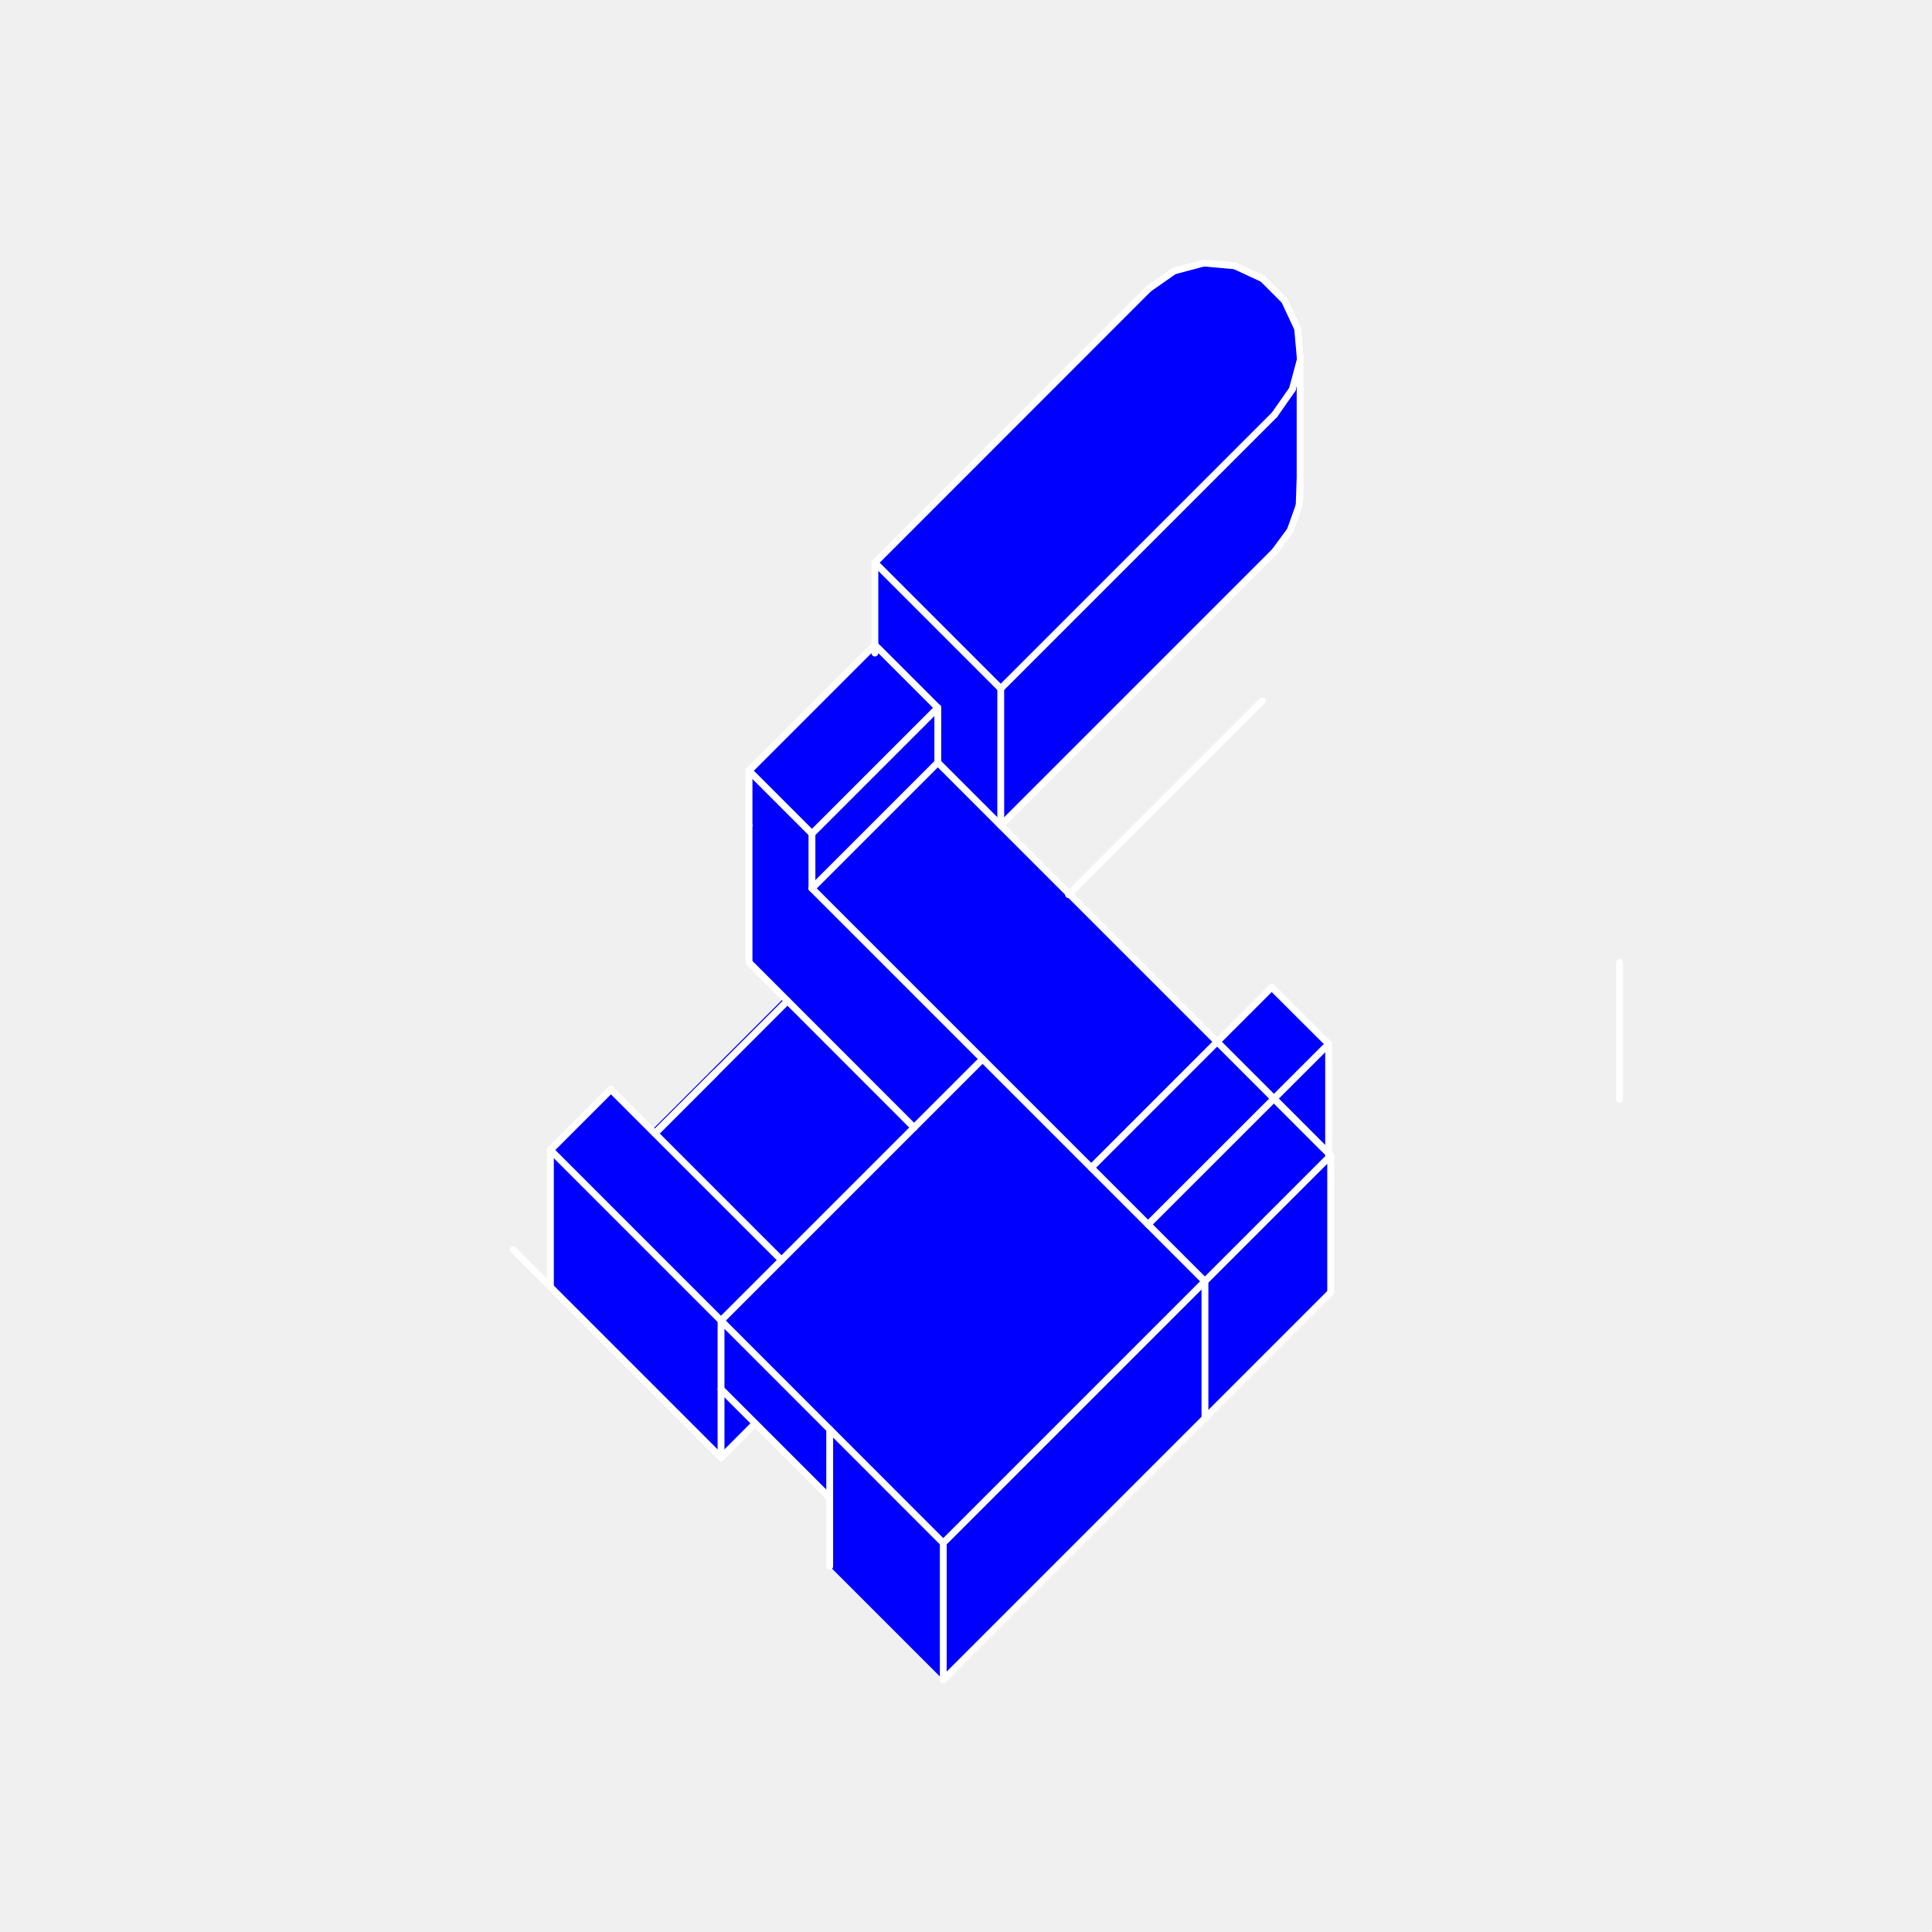
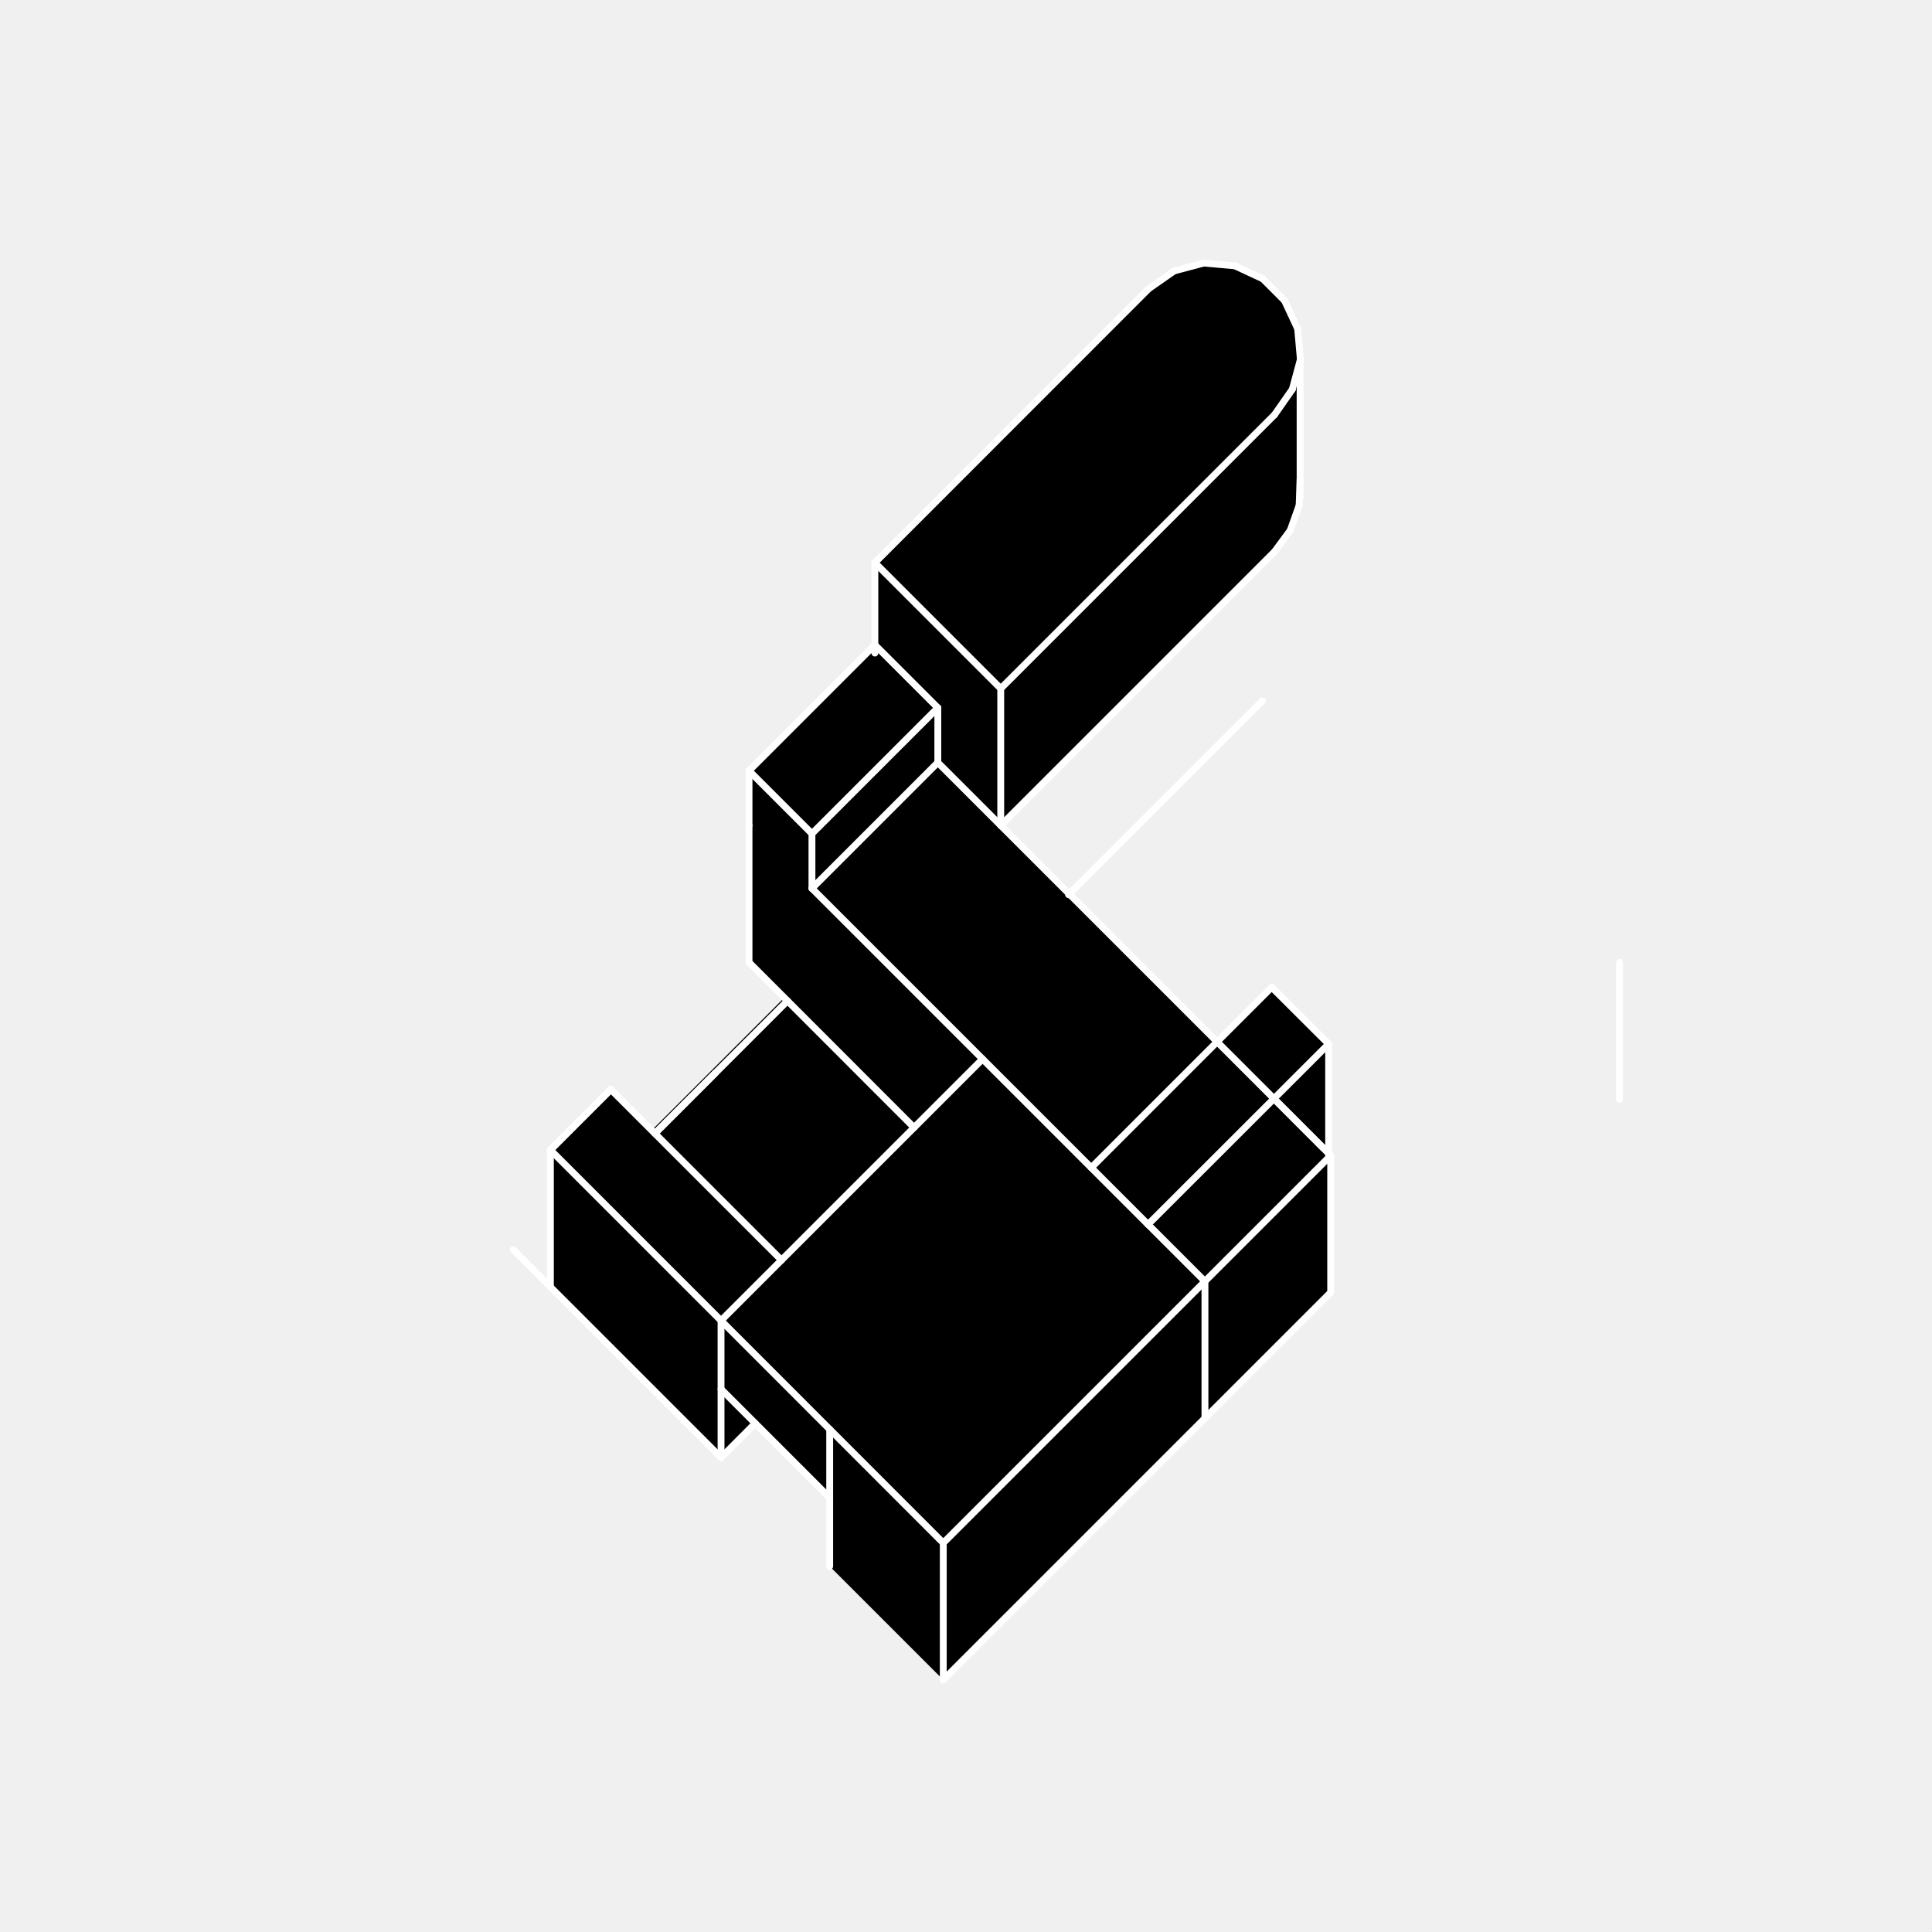
- <svg xmlns="http://www.w3.org/2000/svg" id="Слой_1" data-name="Слой 1" viewBox="0 0 141.53 141.53">
+ <svg xmlns="http://www.w3.org/2000/svg" class="figure" data-name="Слой 1" viewBox="0 0 141.53 141.53">
  <defs>
    <clipPath id="clip-path">
      <polyline points="-290.42 -147.42 296.58 -147.42 296.58 436.58 -290.42 436.58 -290.42 -147.42" style="fill:none;clip-rule:evenodd" />
    </clipPath>
  </defs>
-   <polyline points="40.32 94.28 40.32 89.26 40.32 84.24 44.75 79.81 47.74 82.8 57.45 73.09 54.87 70.5 54.87 56.45 64.09 47.24 64.09 41.22 75.68 29.63 84.15 21.15 84.15 21.15 86.03 19.84 88.24 19.27 90.51 19.48 92.57 20.47 94.16 22.11 95.09 24.2 95.24 26.48 95.24 35.09 95.17 37.02 94.53 38.85 93.38 40.41 93.37 40.41 89.92 43.87 73.31 60.47 78.33 65.49 78.28 65.54 89.14 76.34 93.16 72.32 97.33 76.48 97.33 84.49 97.48 84.65 97.48 94.68 93.28 98.88 88.27 103.9 69.1 123.06 60.78 114.74 60.78 109.72 58.98 107.93 55.33 104.27 52.82 106.78 49.7 103.66 40.32 94.28" style="fill:blue;fill-rule:evenodd" />
+   <polyline points="40.32 94.28 40.32 89.26 40.32 84.24 44.75 79.81 47.74 82.8 57.45 73.09 54.87 70.5 54.87 56.45 64.09 47.24 64.09 41.22 75.68 29.63 84.15 21.15 84.15 21.15 86.03 19.84 88.24 19.27 90.51 19.48 92.57 20.47 94.16 22.11 95.09 24.2 95.24 26.48 95.24 35.09 95.17 37.02 94.53 38.85 93.38 40.41 93.37 40.41 89.92 43.87 73.31 60.47 78.33 65.49 78.28 65.54 89.14 76.34 93.16 72.32 97.33 76.48 97.33 84.49 97.48 84.65 97.48 94.68 93.28 98.88 88.27 103.9 69.1 123.06 60.78 114.74 60.78 109.72 58.98 107.93 55.33 104.27 52.82 106.78 49.7 103.66 40.32 94.28" style="fill-rule:evenodd" />
  <line x1="40.32" y1="94.28" x2="49.7" y2="103.66" style="fill:none;stroke:#fff;stroke-linecap:round;stroke-linejoin:round;stroke-width:0px" />
  <line x1="49.7" y1="103.66" x2="52.82" y2="106.78" style="fill:none;stroke:#fff;stroke-linecap:round;stroke-linejoin:round;stroke-width:0px" />
  <line x1="52.82" y1="106.78" x2="55.32" y2="104.27" style="fill:none;stroke:#fff;stroke-linecap:round;stroke-linejoin:round;stroke-width:0px" />
  <line x1="55.32" y1="104.27" x2="58.98" y2="107.93" style="fill:none;stroke:#fff;stroke-linecap:round;stroke-linejoin:round;stroke-width:0px" />
  <line x1="58.98" y1="107.93" x2="60.78" y2="109.72" style="fill:none;stroke:#fff;stroke-linecap:round;stroke-linejoin:round;stroke-width:0px" />
  <line x1="60.78" y1="114.74" x2="69.1" y2="123.06" style="fill:none;stroke:#fff;stroke-linecap:round;stroke-linejoin:round;stroke-width:0px" />
  <line x1="69.1" y1="123.06" x2="88.27" y2="103.9" style="fill:none;stroke:#fff;stroke-linecap:round;stroke-linejoin:round;stroke-width:0px" />
  <line x1="88.27" y1="103.9" x2="93.28" y2="98.88" style="fill:none;stroke:#fff;stroke-linecap:round;stroke-linejoin:round;stroke-width:0px" />
  <line x1="93.28" y1="98.88" x2="97.48" y2="94.68" style="fill:none;stroke:#fff;stroke-linecap:round;stroke-linejoin:round;stroke-width:0px" />
  <line x1="97.48" y1="84.65" x2="97.33" y2="84.49" style="fill:none;stroke:#fff;stroke-linecap:round;stroke-linejoin:round;stroke-width:0px" />
  <line x1="97.33" y1="76.48" x2="93.16" y2="72.32" style="fill:none;stroke:#fff;stroke-linecap:round;stroke-linejoin:round;stroke-width:0px" />
  <line x1="93.16" y1="72.32" x2="89.14" y2="76.34" style="fill:none;stroke:#fff;stroke-linecap:round;stroke-linejoin:round;stroke-width:0px" />
  <line x1="89.14" y1="76.34" x2="78.28" y2="65.54" style="fill:none;stroke:#fff;stroke-linecap:round;stroke-linejoin:round;stroke-width:0px" />
  <line x1="78.28" y1="65.54" x2="78.33" y2="65.49" style="fill:none;stroke:#fff;stroke-linecap:round;stroke-linejoin:round;stroke-width:0px" />
  <line x1="78.33" y1="65.49" x2="73.31" y2="60.47" style="fill:none;stroke:#fff;stroke-linecap:round;stroke-linejoin:round;stroke-width:0px" />
  <line x1="73.31" y1="60.47" x2="89.92" y2="43.87" style="fill:none;stroke:#fff;stroke-linecap:round;stroke-linejoin:round;stroke-width:0px" />
  <line x1="89.92" y1="43.87" x2="93.37" y2="40.41" style="fill:none;stroke:#fff;stroke-linecap:round;stroke-linejoin:round;stroke-width:0px" />
  <line x1="93.37" y1="40.41" x2="93.38" y2="40.41" style="fill:none;stroke:#fff;stroke-linecap:round;stroke-linejoin:round;stroke-width:0px" />
  <g style="clip-path:url(#clip-path)">
    <path d="M95.24,35.09a6,6,0,0,1,0,.71,6.53,6.53,0,0,1-1.9,4.61" style="fill:none;stroke:#fff;stroke-linecap:round;stroke-linejoin:round;stroke-width:0px" />
  </g>
  <g style="clip-path:url(#clip-path)">
    <path d="M84.15,21.15a6.52,6.52,0,0,1,11.13,4.62,6,6,0,0,1,0,.71" style="fill:none;stroke:#fff;stroke-linecap:round;stroke-linejoin:round;stroke-width:0px" />
  </g>
  <line x1="84.15" y1="21.15" x2="75.68" y2="29.63" style="fill:none;stroke:#fff;stroke-linecap:round;stroke-linejoin:round;stroke-width:0px" />
  <line x1="75.68" y1="29.63" x2="64.09" y2="41.22" style="fill:none;stroke:#fff;stroke-linecap:round;stroke-linejoin:round;stroke-width:0px" />
  <line x1="64.09" y1="47.24" x2="54.87" y2="56.46" style="fill:none;stroke:#fff;stroke-linecap:round;stroke-linejoin:round;stroke-width:0px" />
  <line x1="54.87" y1="70.5" x2="57.45" y2="73.09" style="fill:none;stroke:#fff;stroke-linecap:round;stroke-linejoin:round;stroke-width:0px" />
  <line x1="57.45" y1="73.09" x2="47.74" y2="82.8" style="fill:none;stroke:#fff;stroke-linecap:round;stroke-linejoin:round;stroke-width:0px" />
  <line x1="47.74" y1="82.8" x2="44.75" y2="79.81" style="fill:none;stroke:#fff;stroke-linecap:round;stroke-linejoin:round;stroke-width:0px" />
  <line x1="44.75" y1="79.81" x2="40.32" y2="84.24" style="fill:none;stroke:#fff;stroke-linecap:round;stroke-linejoin:round;stroke-width:0px" />
  <polyline points="-290.42 -147.42 296.58 -147.42 296.58 436.58 -290.42 436.58 -290.42 -147.42" style="fill:none;fill-rule:evenodd" />
  <line x1="141.53" y1="141.53" x2="283.05" y2="141.53" style="fill:none;stroke:#ccc;stroke-linecap:round;stroke-linejoin:round;stroke-width:0.065px" />
  <line x1="141.53" y1="283.05" x2="141.53" y2="141.53" style="fill:none;stroke:#ccc;stroke-linecap:round;stroke-linejoin:round;stroke-width:0.065px" />
  <line x1="93.32" y1="80.48" x2="97.48" y2="84.65" style="fill:none;stroke:#fff;stroke-linecap:round;stroke-linejoin:round;stroke-width:0.502px" />
  <line x1="88.27" y1="103.9" x2="88.27" y2="93.87" style="fill:none;stroke:#fff;stroke-linecap:round;stroke-linejoin:round;stroke-width:0.502px" />
  <line x1="54.87" y1="70.5" x2="54.87" y2="60.47" style="fill:none;stroke:#fff;stroke-linecap:round;stroke-linejoin:round;stroke-width:0.502px" />
  <line x1="59.48" y1="65.08" x2="88.27" y2="93.87" style="fill:none;stroke:#fff;stroke-linecap:round;stroke-linejoin:round;stroke-width:0.502px" />
  <line x1="97.33" y1="76.48" x2="84.1" y2="89.7" style="fill:none;stroke:#fff;stroke-linecap:round;stroke-linejoin:round;stroke-width:0.502px" />
  <line x1="54.87" y1="56.46" x2="54.87" y2="60.47" style="fill:none;stroke:#fff;stroke-linecap:round;stroke-linejoin:round;stroke-width:0.502px" />
  <line x1="68.7" y1="55.86" x2="96.91" y2="84.07" style="fill:none;stroke:#fff;stroke-linecap:round;stroke-linejoin:round;stroke-width:0.502px" />
  <line x1="93.37" y1="40.41" x2="73.31" y2="60.47" style="fill:none;stroke:#fff;stroke-linecap:round;stroke-linejoin:round;stroke-width:0.502px" />
  <line x1="92.47" y1="51.35" x2="78.28" y2="65.54" style="fill:none;stroke:#fff;stroke-linecap:round;stroke-linejoin:round;stroke-width:0.502px" />
  <line x1="118.64" y1="80.54" x2="118.64" y2="70.5" style="fill:none;stroke:#fff;stroke-linecap:round;stroke-linejoin:round;stroke-width:0.502px" />
  <line x1="54.87" y1="70.5" x2="66.96" y2="82.6" style="fill:none;stroke:#fff;stroke-linecap:round;stroke-linejoin:round;stroke-width:0.502px" />
  <line x1="97.48" y1="94.68" x2="97.48" y2="84.65" style="fill:none;stroke:#fff;stroke-linecap:round;stroke-linejoin:round;stroke-width:0.502px" />
  <line x1="97.48" y1="94.68" x2="69.1" y2="123.06" style="fill:none;stroke:#fff;stroke-linecap:round;stroke-linejoin:round;stroke-width:0.502px" />
  <line x1="97.48" y1="84.65" x2="69.1" y2="113.03" style="fill:none;stroke:#fff;stroke-linecap:round;stroke-linejoin:round;stroke-width:0.502px" />
  <line x1="69.1" y1="123.06" x2="69.1" y2="113.03" style="fill:none;stroke:#fff;stroke-linecap:round;stroke-linejoin:round;stroke-width:0.502px" />
  <line x1="52.82" y1="106.78" x2="52.82" y2="96.74" style="fill:none;stroke:#fff;stroke-linecap:round;stroke-linejoin:round;stroke-width:0.502px" />
  <line x1="52.82" y1="96.74" x2="69.1" y2="113.03" style="fill:none;stroke:#fff;stroke-linecap:round;stroke-linejoin:round;stroke-width:0.502px" />
  <line x1="71.98" y1="77.58" x2="52.82" y2="96.74" style="fill:none;stroke:#fff;stroke-linecap:round;stroke-linejoin:round;stroke-width:0.502px" />
  <line x1="93.16" y1="72.32" x2="79.94" y2="85.54" style="fill:none;stroke:#fff;stroke-linecap:round;stroke-linejoin:round;stroke-width:0.502px" />
  <line x1="84.15" y1="21.15" x2="64.09" y2="41.22" style="fill:none;stroke:#fff;stroke-linecap:round;stroke-linejoin:round;stroke-width:0.502px" />
  <line x1="93.37" y1="30.38" x2="73.31" y2="50.44" style="fill:none;stroke:#fff;stroke-linecap:round;stroke-linejoin:round;stroke-width:0.502px" />
  <line x1="64.09" y1="47.84" x2="64.09" y2="41.22" style="fill:none;stroke:#fff;stroke-linecap:round;stroke-linejoin:round;stroke-width:0.502px" />
  <line x1="73.31" y1="60.47" x2="73.31" y2="50.44" style="fill:none;stroke:#fff;stroke-linecap:round;stroke-linejoin:round;stroke-width:0.502px" />
  <line x1="64.09" y1="41.22" x2="73.31" y2="50.44" style="fill:none;stroke:#fff;stroke-linecap:round;stroke-linejoin:round;stroke-width:0.502px" />
  <line x1="84.15" y1="21.15" x2="86.01" y2="19.85" style="fill:none;stroke:#fff;stroke-linecap:round;stroke-linejoin:round;stroke-width:0.502px" />
  <line x1="86.01" y1="19.85" x2="88.19" y2="19.27" style="fill:none;stroke:#fff;stroke-linecap:round;stroke-linejoin:round;stroke-width:0.502px" />
  <line x1="88.19" y1="19.27" x2="90.45" y2="19.47" style="fill:none;stroke:#fff;stroke-linecap:round;stroke-linejoin:round;stroke-width:0.502px" />
  <line x1="90.45" y1="19.47" x2="92.5" y2="20.42" style="fill:none;stroke:#fff;stroke-linecap:round;stroke-linejoin:round;stroke-width:0.502px" />
  <line x1="92.5" y1="20.42" x2="94.1" y2="22.02" style="fill:none;stroke:#fff;stroke-linecap:round;stroke-linejoin:round;stroke-width:0.502px" />
  <line x1="94.1" y1="22.02" x2="95.06" y2="24.08" style="fill:none;stroke:#fff;stroke-linecap:round;stroke-linejoin:round;stroke-width:0.502px" />
  <line x1="95.06" y1="24.08" x2="95.26" y2="26.33" style="fill:none;stroke:#fff;stroke-linecap:round;stroke-linejoin:round;stroke-width:0.502px" />
  <line x1="95.26" y1="26.33" x2="94.67" y2="28.52" style="fill:none;stroke:#fff;stroke-linecap:round;stroke-linejoin:round;stroke-width:0.502px" />
  <line x1="94.67" y1="28.52" x2="93.37" y2="30.38" style="fill:none;stroke:#fff;stroke-linecap:round;stroke-linejoin:round;stroke-width:0.502px" />
  <line x1="95.24" y1="36.51" x2="95.24" y2="26.48" style="fill:none;stroke:#fff;stroke-linecap:round;stroke-linejoin:round;stroke-width:0.502px" />
  <line x1="60.78" y1="114.74" x2="60.78" y2="104.7" style="fill:none;stroke:#fff;stroke-linecap:round;stroke-linejoin:round;stroke-width:0.502px" />
  <line x1="52.82" y1="101.76" x2="60.78" y2="109.72" style="fill:none;stroke:#fff;stroke-linecap:round;stroke-linejoin:round;stroke-width:0.502px" />
  <line x1="95.24" y1="35.09" x2="95.17" y2="37.02" style="fill:none;stroke:#fff;stroke-linecap:round;stroke-linejoin:round;stroke-width:0.502px" />
  <line x1="95.17" y1="37.02" x2="94.52" y2="38.85" style="fill:none;stroke:#fff;stroke-linecap:round;stroke-linejoin:round;stroke-width:0.502px" />
  <line x1="94.52" y1="38.85" x2="93.37" y2="40.41" style="fill:none;stroke:#fff;stroke-linecap:round;stroke-linejoin:round;stroke-width:0.502px" />
  <line x1="64.09" y1="47.24" x2="68.7" y2="51.85" style="fill:none;stroke:#fff;stroke-linecap:round;stroke-linejoin:round;stroke-width:0.502px" />
  <line x1="68.7" y1="55.86" x2="68.7" y2="51.85" style="fill:none;stroke:#fff;stroke-linecap:round;stroke-linejoin:round;stroke-width:0.502px" />
  <line x1="64.09" y1="47.24" x2="54.87" y2="56.46" style="fill:none;stroke:#fff;stroke-linecap:round;stroke-linejoin:round;stroke-width:0.502px" />
  <line x1="68.7" y1="55.86" x2="59.48" y2="65.08" style="fill:none;stroke:#fff;stroke-linecap:round;stroke-linejoin:round;stroke-width:0.502px" />
  <line x1="68.7" y1="51.85" x2="59.48" y2="61.07" style="fill:none;stroke:#fff;stroke-linecap:round;stroke-linejoin:round;stroke-width:0.502px" />
  <line x1="54.87" y1="56.46" x2="59.48" y2="61.07" style="fill:none;stroke:#fff;stroke-linecap:round;stroke-linejoin:round;stroke-width:0.502px" />
  <line x1="59.48" y1="65.08" x2="59.48" y2="61.07" style="fill:none;stroke:#fff;stroke-linecap:round;stroke-linejoin:round;stroke-width:0.502px" />
  <line x1="44.75" y1="79.81" x2="57.25" y2="92.31" style="fill:none;stroke:#fff;stroke-linecap:round;stroke-linejoin:round;stroke-width:0.502px" />
  <line x1="44.75" y1="79.81" x2="40.32" y2="84.24" style="fill:none;stroke:#fff;stroke-linecap:round;stroke-linejoin:round;stroke-width:0.502px" />
  <line x1="40.32" y1="84.24" x2="52.82" y2="96.74" style="fill:none;stroke:#fff;stroke-linecap:round;stroke-linejoin:round;stroke-width:0.502px" />
  <line x1="40.32" y1="94.28" x2="40.32" y2="84.24" style="fill:none;stroke:#fff;stroke-linecap:round;stroke-linejoin:round;stroke-width:0.502px" />
  <line x1="37.59" y1="91.55" x2="52.82" y2="106.78" style="fill:none;stroke:#fff;stroke-linecap:round;stroke-linejoin:round;stroke-width:0.502px" />
  <line x1="55.32" y1="104.27" x2="52.82" y2="106.78" style="fill:none;stroke:#fff;stroke-linecap:round;stroke-linejoin:round;stroke-width:0.502px" />
  <line x1="44.75" y1="79.81" x2="40.32" y2="84.24" style="fill:none;stroke:#fff;stroke-linecap:round;stroke-linejoin:round;stroke-width:0.502px" />
  <line x1="52.41" y1="78.6" x2="47.98" y2="83.03" style="fill:none;stroke:#fff;stroke-linecap:round;stroke-linejoin:round;stroke-width:0.502px" />
  <line x1="57.69" y1="73.32" x2="47.98" y2="83.03" style="fill:none;stroke:#fff;stroke-linecap:round;stroke-linejoin:round;stroke-width:0.502px" />
  <line x1="93.16" y1="72.32" x2="97.33" y2="76.48" style="fill:none;stroke:#fff;stroke-linecap:round;stroke-linejoin:round;stroke-width:0.502px" />
  <line x1="97.33" y1="84.65" x2="97.33" y2="76.48" style="fill:none;stroke:#fff;stroke-linecap:round;stroke-linejoin:round;stroke-width:0.502px" />
  <polyline points="-290.42 -147.42 296.58 -147.42 296.58 436.58 -290.42 436.58 -290.42 -147.42" style="fill:none;fill-rule:evenodd" />
</svg>
